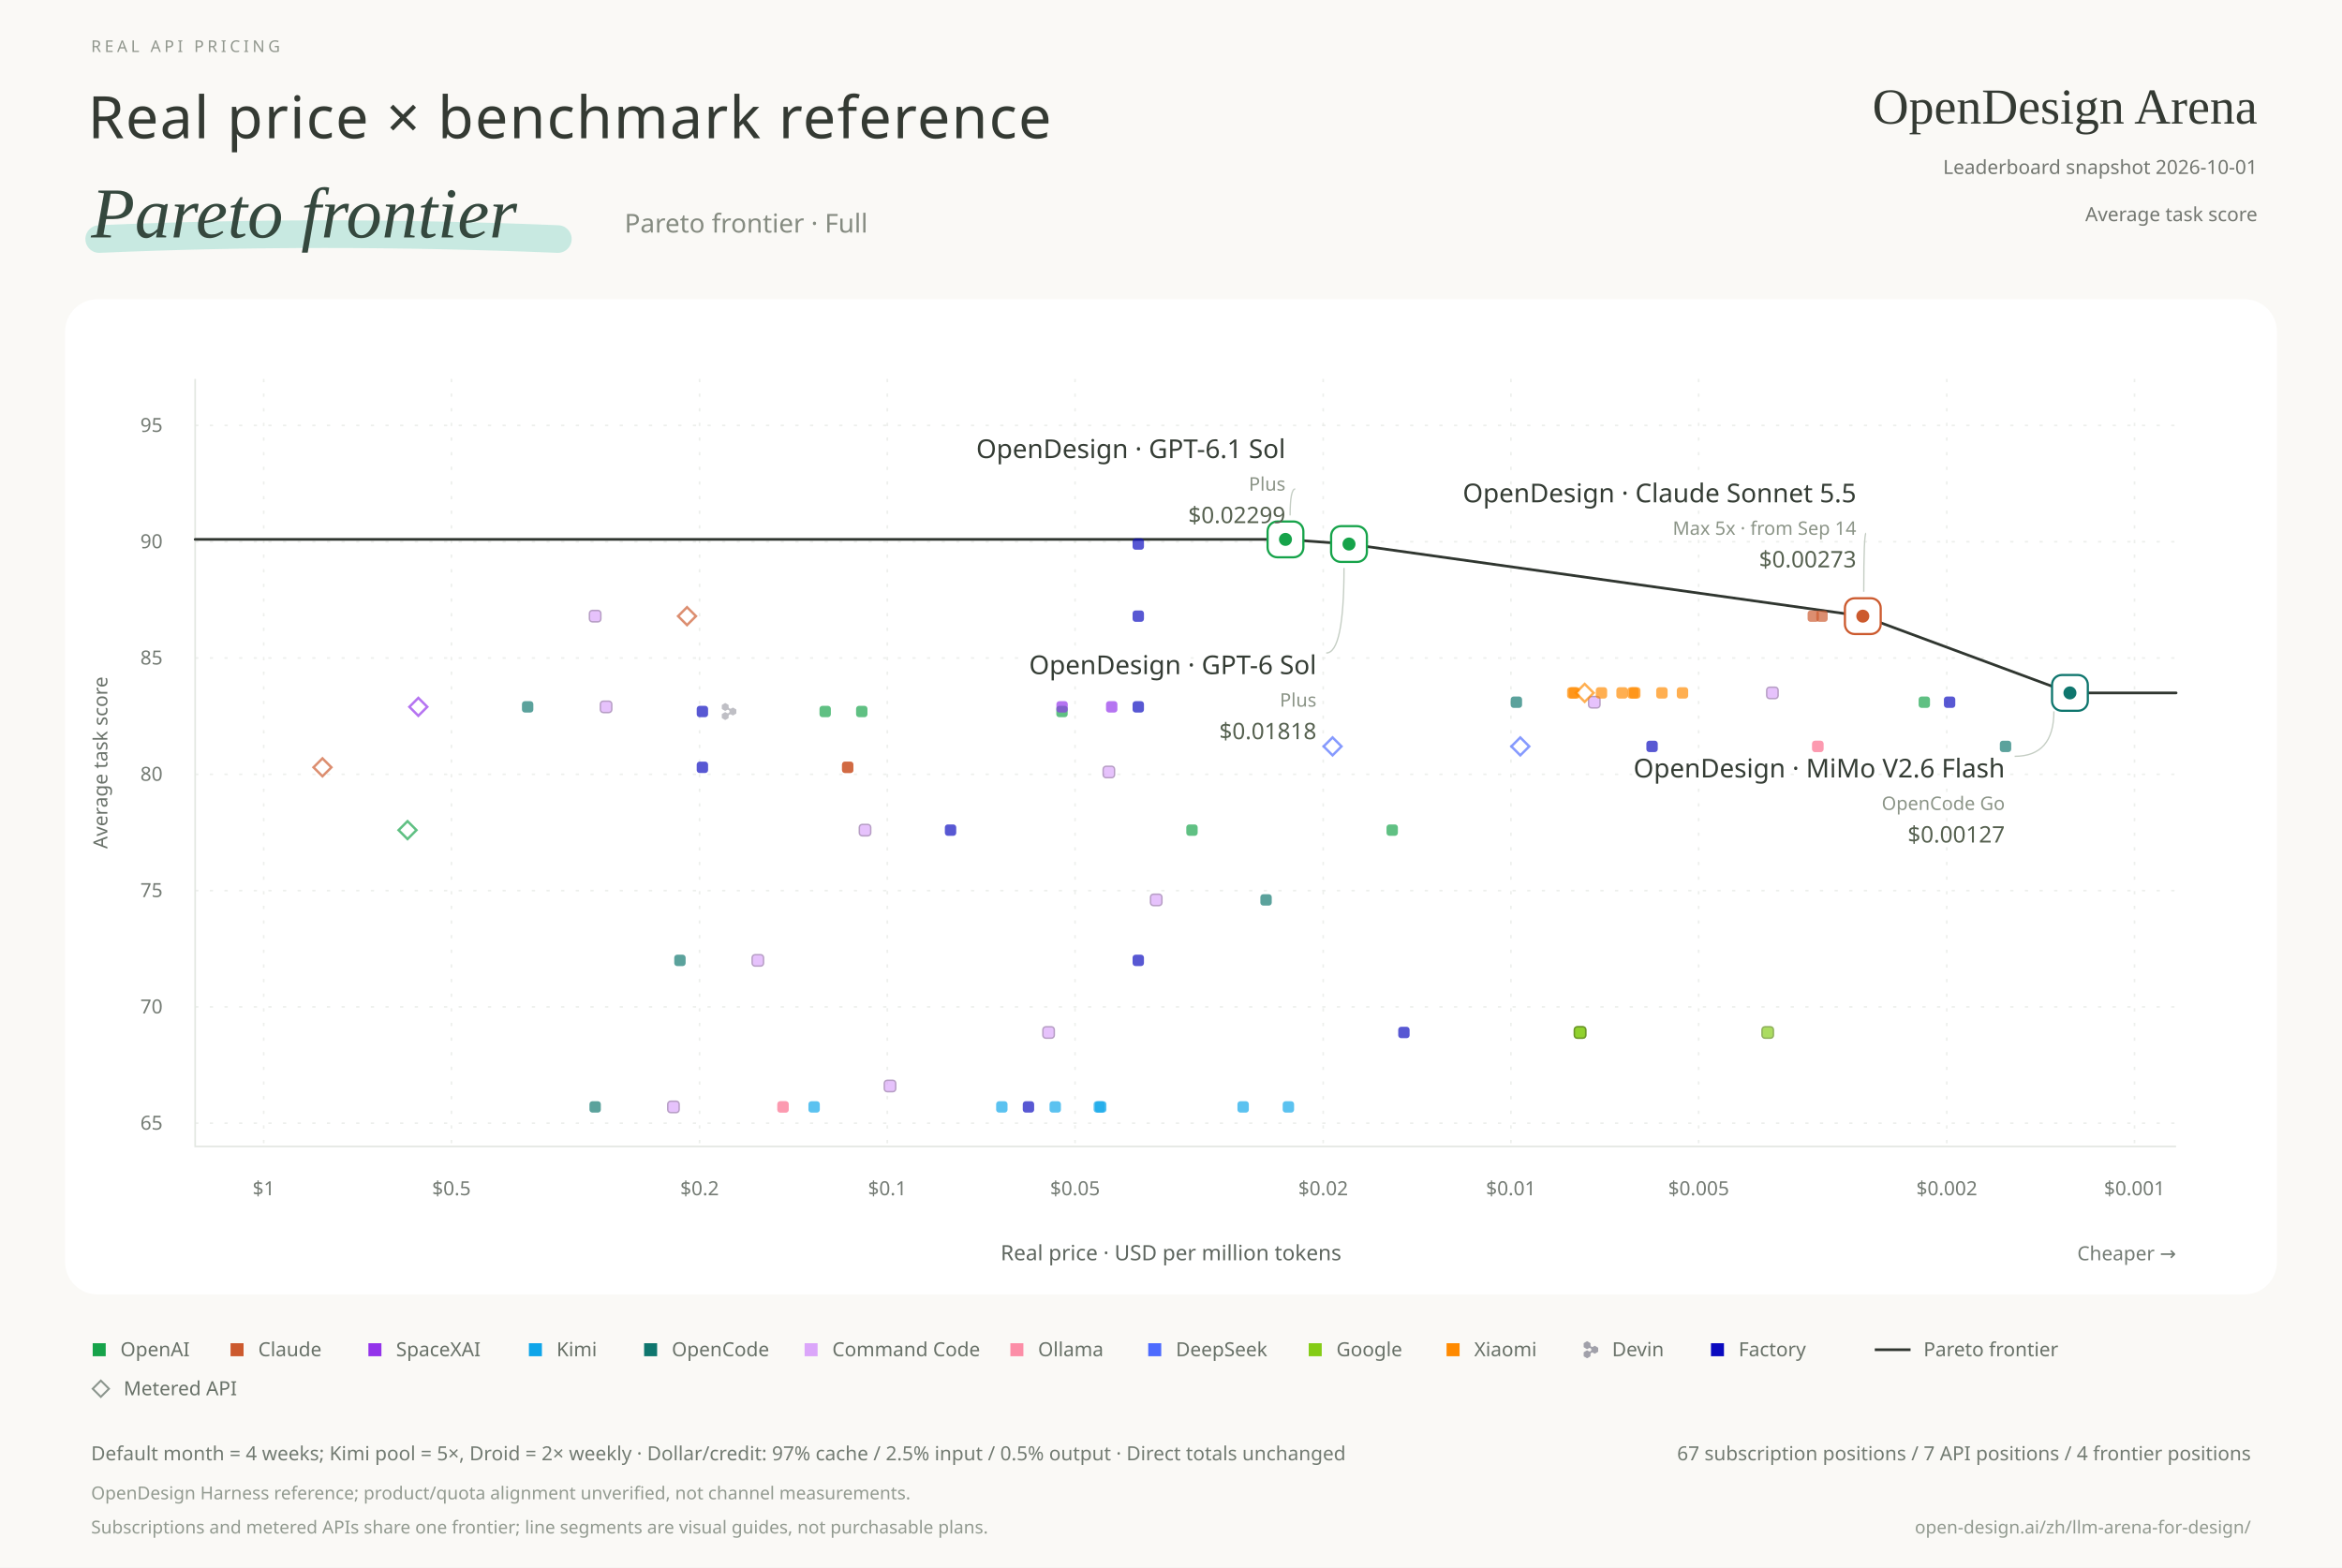
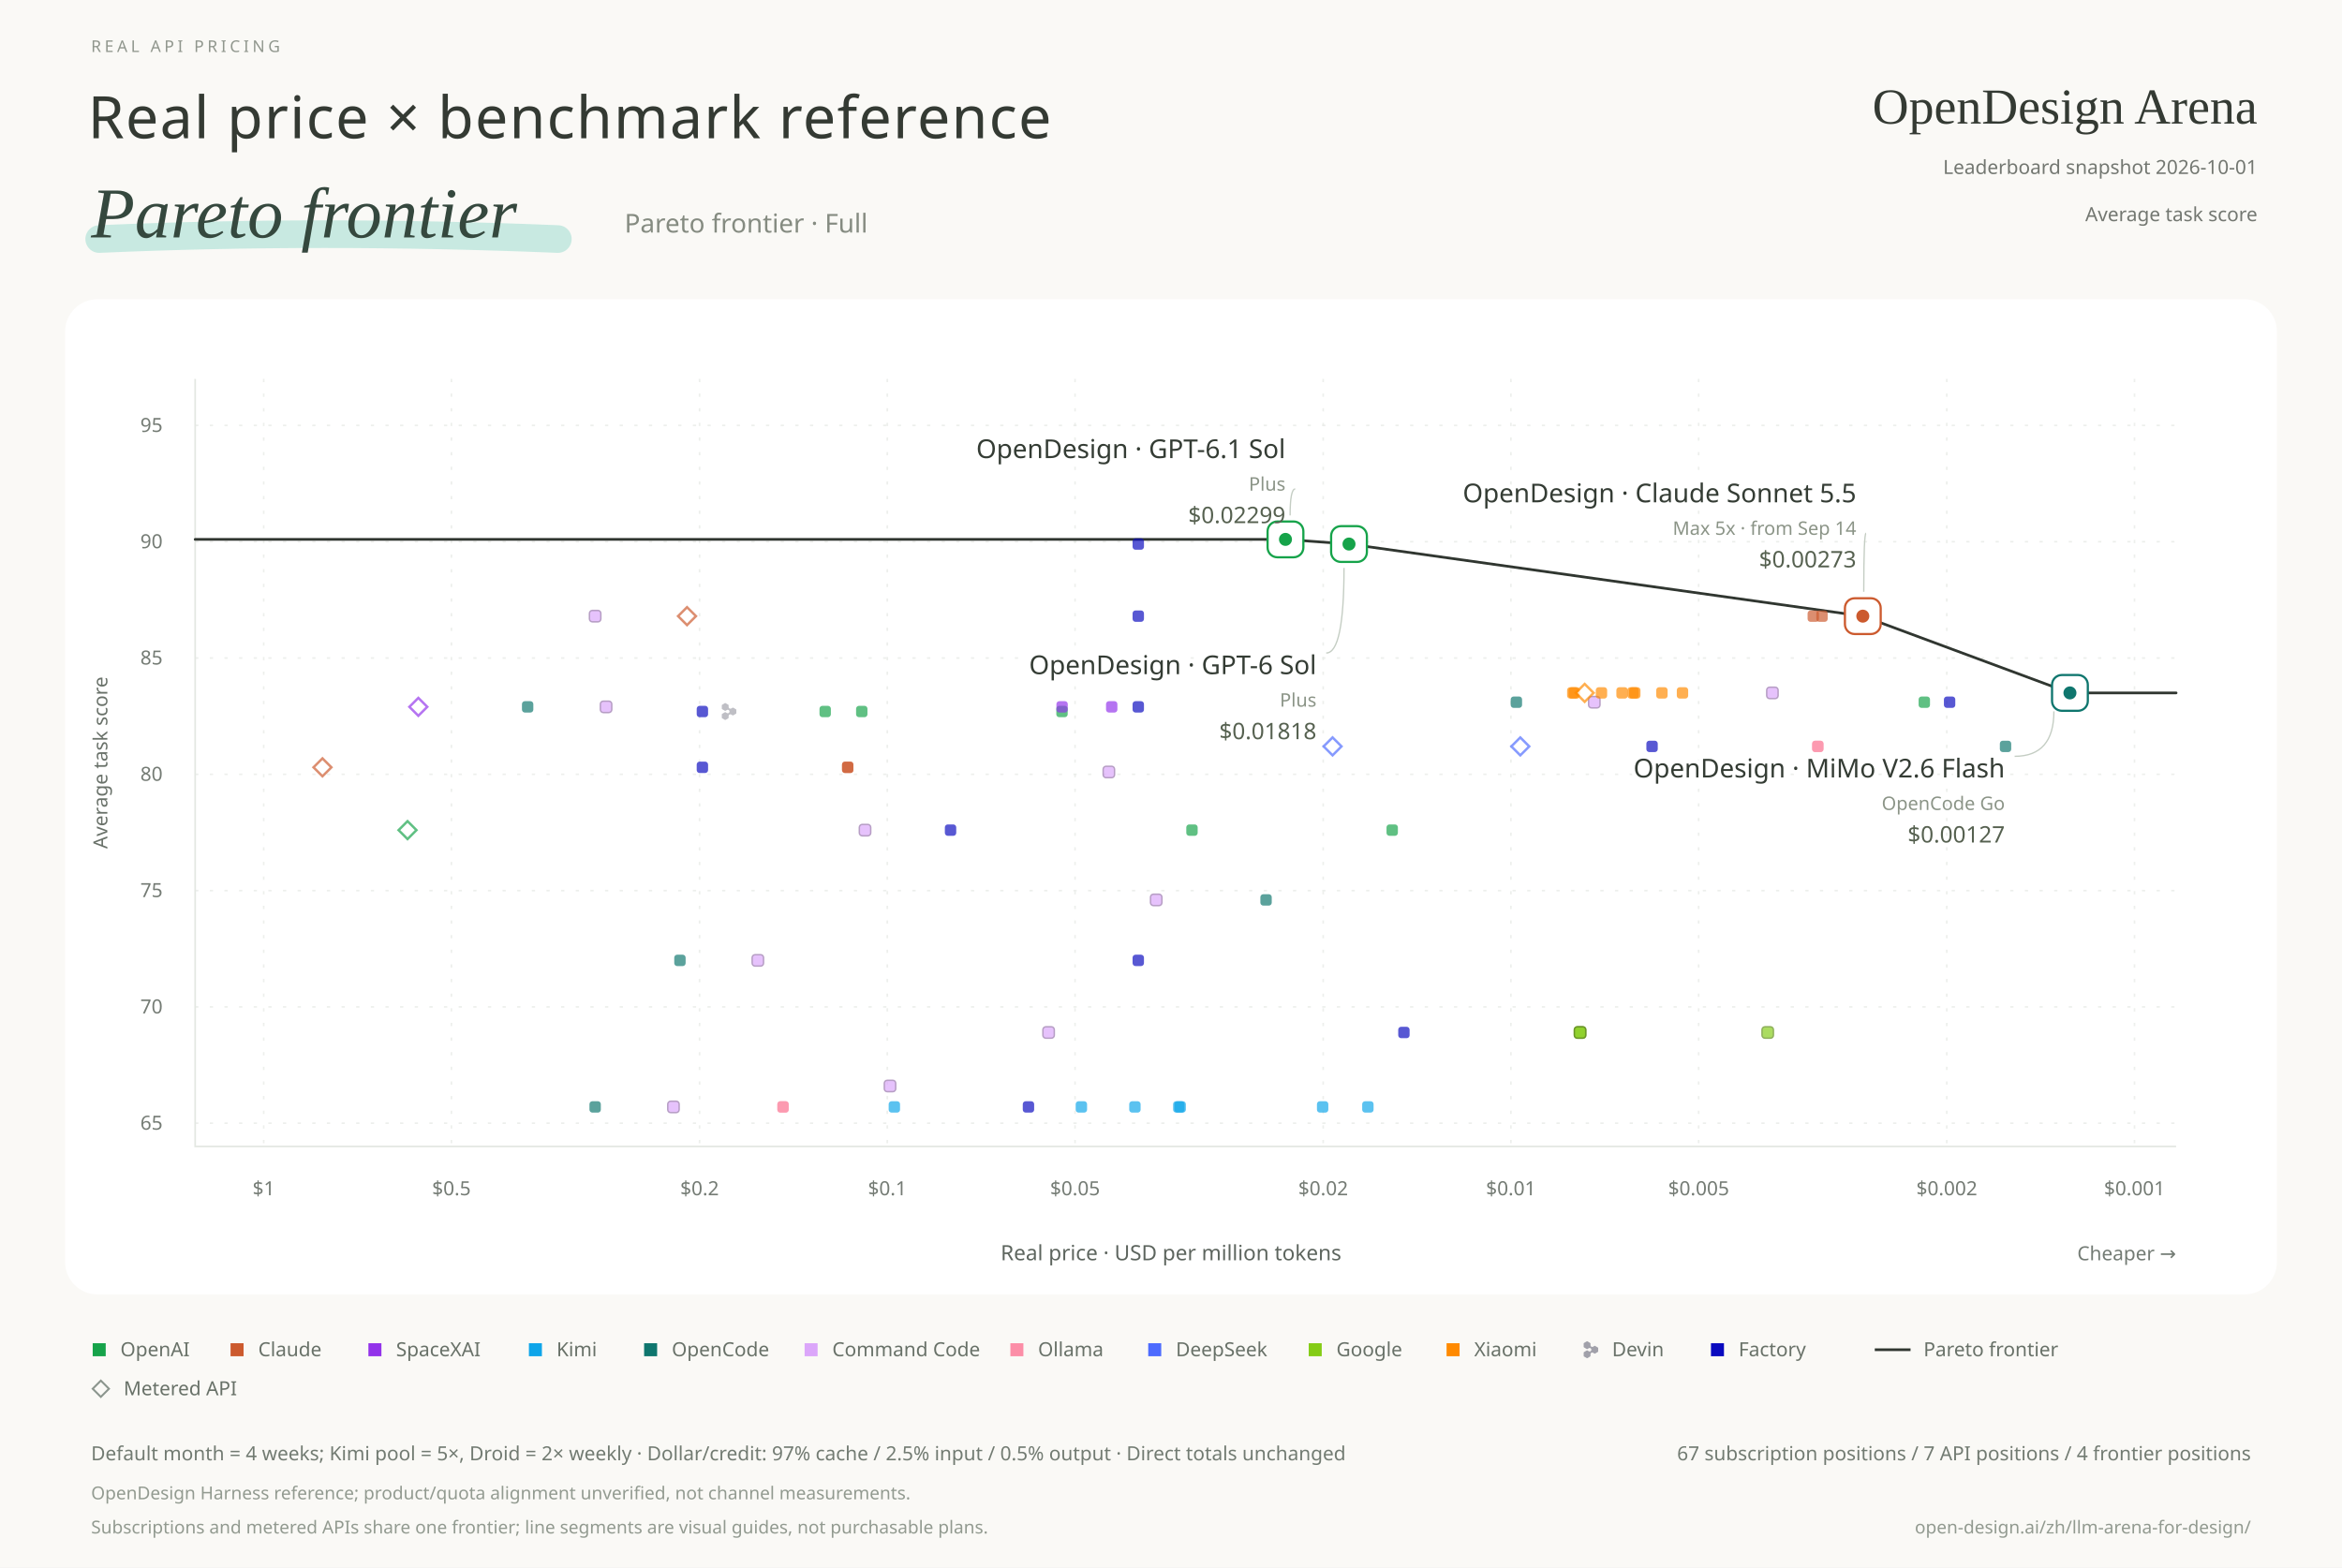
<svg xmlns="http://www.w3.org/2000/svg" width="1440" height="964" viewBox="0 0 1440 964" role="img" aria-labelledby="title desc">
  <style>text{font-family:"Microsoft YaHei","Segoe UI",sans-serif} .serif{font-family:"Times New Roman",serif} .number{font-family:"Segoe UI",sans-serif;font-variant-numeric:tabular-nums} .label-name{paint-order:stroke;stroke:#fff;stroke-width:5px;stroke-linejoin:round} .point:hover{opacity:1}</style>
  <rect width="1440" height="964" fill="#FAF9F6" />
  <text x="56.000" y="32.000" font-size="10" fill="#90968D" text-anchor="start" font-weight="400" letter-spacing="2.1">REAL API PRICING</text>
  <text x="54.000" y="85.000" font-size="36" fill="#343A33" text-anchor="start" font-weight="300" letter-spacing=".8">Real price × benchmark reference</text>
  <path d="M61 147 Q197 141 343 147" stroke="#9FDDD0" stroke-width="17" stroke-linecap="round" opacity=".55" fill="none" />
  <text x="56.000" y="146.000" font-size="44" fill="#35483E" text-anchor="start" font-weight="400" class="serif" font-style="italic">Pareto frontier</text>
  <text x="384.000" y="143.000" font-size="16" fill="#858B81" text-anchor="start" font-weight="300">Pareto frontier · Full</text>
  <text x="1388.000" y="76.000" font-size="31" fill="#343A33" text-anchor="end" font-weight="400" class="serif">OpenDesign Arena</text>
  <text x="1388.000" y="107.000" font-size="12" fill="#737771" text-anchor="end" font-weight="400">Leaderboard snapshot  2026-10-01</text>
  <text x="1388.000" y="136.000" font-size="12" fill="#737771" text-anchor="end" font-weight="400">Average task score</text>
  <rect x="40" y="184" width="1360" height="612" rx="20" fill="#FFFFFF" />
  <path d="M1312.430 233V705" stroke="#E8EBE7" stroke-dasharray="2 7" opacity=".8" />
  <text x="1312.430" y="735.000" font-size="12" fill="#747B74" text-anchor="middle" font-weight="400" class="number">$0.001</text>
  <path d="M1197.006 233V705" stroke="#E8EBE7" stroke-dasharray="2 7" opacity=".8" />
  <text x="1197.006" y="735.000" font-size="12" fill="#747B74" text-anchor="middle" font-weight="400" class="number">$0.002</text>
  <path d="M1044.425 233V705" stroke="#E8EBE7" stroke-dasharray="2 7" opacity=".8" />
  <text x="1044.425" y="735.000" font-size="12" fill="#747B74" text-anchor="middle" font-weight="400" class="number">$0.005</text>
  <path d="M929.001 233V705" stroke="#E8EBE7" stroke-dasharray="2 7" opacity=".8" />
  <text x="929.001" y="735.000" font-size="12" fill="#747B74" text-anchor="middle" font-weight="400" class="number">$0.01</text>
  <path d="M813.578 233V705" stroke="#E8EBE7" stroke-dasharray="2 7" opacity=".8" />
  <text x="813.578" y="735.000" font-size="12" fill="#747B74" text-anchor="middle" font-weight="400" class="number">$0.02</text>
  <path d="M660.997 233V705" stroke="#E8EBE7" stroke-dasharray="2 7" opacity=".8" />
  <text x="660.997" y="735.000" font-size="12" fill="#747B74" text-anchor="middle" font-weight="400" class="number">$0.05</text>
  <path d="M545.573 233V705" stroke="#E8EBE7" stroke-dasharray="2 7" opacity=".8" />
  <text x="545.573" y="735.000" font-size="12" fill="#747B74" text-anchor="middle" font-weight="400" class="number">$0.1</text>
  <path d="M430.150 233V705" stroke="#E8EBE7" stroke-dasharray="2 7" opacity=".8" />
  <text x="430.150" y="735.000" font-size="12" fill="#747B74" text-anchor="middle" font-weight="400" class="number">$0.2</text>
  <path d="M277.568 233V705" stroke="#E8EBE7" stroke-dasharray="2 7" opacity=".8" />
  <text x="277.568" y="735.000" font-size="12" fill="#747B74" text-anchor="middle" font-weight="400" class="number">$0.5</text>
  <path d="M162.145 233V705" stroke="#E8EBE7" stroke-dasharray="2 7" opacity=".8" />
  <text x="162.145" y="735.000" font-size="12" fill="#747B74" text-anchor="middle" font-weight="400" class="number">$1</text>
  <path d="M120 690.697H1338" stroke="#E8EBE7" stroke-dasharray="2 7" opacity=".8" />
  <text x="100.000" y="694.697" font-size="12" fill="#747B74" text-anchor="end" font-weight="400" class="number">65</text>
  <path d="M120 619.182H1338" stroke="#E8EBE7" stroke-dasharray="2 7" opacity=".8" />
  <text x="100.000" y="623.182" font-size="12" fill="#747B74" text-anchor="end" font-weight="400" class="number">70</text>
  <path d="M120 547.667H1338" stroke="#E8EBE7" stroke-dasharray="2 7" opacity=".8" />
  <text x="100.000" y="551.667" font-size="12" fill="#747B74" text-anchor="end" font-weight="400" class="number">75</text>
  <path d="M120 476.152H1338" stroke="#E8EBE7" stroke-dasharray="2 7" opacity=".8" />
  <text x="100.000" y="480.152" font-size="12" fill="#747B74" text-anchor="end" font-weight="400" class="number">80</text>
  <path d="M120 404.636H1338" stroke="#E8EBE7" stroke-dasharray="2 7" opacity=".8" />
  <text x="100.000" y="408.636" font-size="12" fill="#747B74" text-anchor="end" font-weight="400" class="number">85</text>
  <path d="M120 333.121H1338" stroke="#E8EBE7" stroke-dasharray="2 7" opacity=".8" />
  <text x="100.000" y="337.121" font-size="12" fill="#747B74" text-anchor="end" font-weight="400" class="number">90</text>
  <path d="M120 261.606H1338" stroke="#E8EBE7" stroke-dasharray="2 7" opacity=".8" />
  <text x="100.000" y="265.606" font-size="12" fill="#747B74" text-anchor="end" font-weight="400" class="number">95</text>
  <path d="M120 233V705H1338" fill="none" stroke="#E3E7E2" />
  <text x="66.000" y="469.000" font-size="12" fill="#697169" text-anchor="middle" font-weight="400" transform="rotate(-90 66 469.0)">Average task score</text>
  <text x="720.000" y="775.000" font-size="13" fill="#5D655E" text-anchor="middle" font-weight="400">Real price · USD per million tokens</text>
  <text x="1338.000" y="775.000" font-size="12" fill="#737B74" text-anchor="end" font-weight="400">Cheaper →</text>
  <path id="frontier" d="M120.000,331.691 L790.388,331.691 L829.449,334.552 L1145.365,378.891 L1272.717,426.091 L1338.000,426.091" fill="none" stroke="#303630" stroke-width="1.65" stroke-linecap="round" stroke-linejoin="round" />
  <g class="point" data-billing="subscription" data-frontier="false" data-price="0.032467532" data-score="77.6" data-x="732.897" data-y="510.479" transform="translate(732.897 510.479)">
    <rect x="-3.5" y="-3.5" width="7" height="7" rx="1.8" fill="#16A34A" opacity=".68" />
  </g>
  <g class="point" data-billing="subscription" data-frontier="false" data-price="0.015501473" data-score="77.6" data-x="856.007" data-y="510.479" transform="translate(856.007 510.479)">
    <rect x="-3.5" y="-3.5" width="7" height="7" rx="1.8" fill="#16A34A" opacity=".68" />
  </g>
  <g class="point" data-billing="subscription" data-frontier="false" data-price="0.12578616" data-score="82.7" data-x="507.371" data-y="437.533" transform="translate(507.371 437.533)">
    <rect x="-3.5" y="-3.5" width="7" height="7" rx="1.8" fill="#16A34A" opacity=".68" />
  </g>
  <g class="point" data-billing="subscription" data-frontier="true" data-price="0.018181818" data-score="89.9" data-x="829.449" data-y="334.552" transform="translate(829.449 334.552)">
    <rect x="-11" y="-11" width="22" height="22" rx="6" fill="#FFF" stroke="#16A34A" stroke-width="1.35" />
    <circle r="4" fill="#16A34A" />
  </g>
  <g class="point" data-billing="subscription" data-frontier="false" data-price="0.0021732044" data-score="83.1" data-x="1183.176" data-y="431.812" transform="translate(1183.176 431.812)">
    <rect x="-3.5" y="-3.5" width="7" height="7" rx="1.8" fill="#16A34A" opacity=".68" />
  </g>
  <g class="point" data-billing="subscription" data-frontier="true" data-price="0.022988506" data-score="90.1" data-x="790.388" data-y="331.691" transform="translate(790.388 331.691)">
    <rect x="-11" y="-11" width="22" height="22" rx="6" fill="#FFF" stroke="#16A34A" stroke-width="1.35" />
    <circle r="4" fill="#16A34A" />
  </g>
  <g class="point" data-billing="subscription" data-frontier="false" data-price="0.052465897" data-score="82.7" data-x="652.980" data-y="437.533" transform="translate(652.980 437.533)">
    <rect x="-3.5" y="-3.5" width="7" height="7" rx="1.8" fill="#16A34A" opacity=".68" />
  </g>
  <g class="point" data-billing="subscription" data-frontier="false" data-price="0.1793722" data-score="82.7" data-x="448.276" data-y="437.533" transform="translate(448.276 437.533)">
    <path transform="translate(-4.46 -5.23) scale(0.091)" d="M0 38.652V14.835C7.06768e-06 13.788 0.546 12.821 1.431 12.298L21.581 0.393C22.467 -0.131 23.558 -0.131 24.444 0.393L44.594 12.298C45.48 12.821 46.025 13.788 46.025 14.835V26.998C46.114 31.04 48.201 34.938 51.872 37.108C55.544 39.277 59.886 39.178 63.351 37.235L73.644 31.153C74.53 30.63 75.621 30.63 76.507 31.153L96.657 43.058C97.543 43.582 98.088 44.549 98.088 45.596V69.406C98.088 70.453 97.543 71.42 96.657 71.943L76.507 83.849C75.621 84.372 74.53 84.372 73.644 83.849L63.434 77.816C59.956 75.828 55.574 75.71 51.873 77.896C48.202 80.065 46.115 83.963 46.026 88.005V100.165C46.026 101.212 45.48 102.179 44.595 102.702L24.445 114.607C23.559 115.131 22.468 115.131 21.582 114.607L1.432 102.702C0.547 102.179 0.001 101.212 0.001 100.165V76.355C0.001 75.308 0.547 74.341 1.432 73.817L21.582 61.912C22.468 61.389 23.559 61.389 24.445 61.912L34.762 68.008C38.222 69.937 42.553 70.031 46.215 67.867C49.916 65.68 52.006 61.737 52.063 57.66C51.975 53.619 49.887 49.303 46.216 47.133C42.545 44.964 38.202 45.063 34.737 47.006L24.397 53.15C23.507 53.679 22.409 53.678 21.52 53.149L1.423 41.184C0.542 40.66 -7.06754e-06 39.695 0 38.652Z" fill="#A1A1AA" opacity="0.68" />
  </g>
  <g class="point" data-billing="subscription" data-frontier="false" data-price="0.0077450601" data-score="68.9" data-x="971.552" data-y="634.915" transform="translate(971.552 634.915)">
    <rect x="-3.5" y="-3.5" width="7" height="7" rx="1.8" fill="#84CC16" opacity=".68" stroke="#5A8B0F" stroke-width=".9" />
  </g>
  <g class="point" data-billing="subscription" data-frontier="false" data-price="0.0077481596" data-score="68.9" data-x="971.486" data-y="634.915" transform="translate(971.486 634.915)">
    <rect x="-3.5" y="-3.5" width="7" height="7" rx="1.8" fill="#84CC16" opacity=".68" stroke="#5A8B0F" stroke-width=".9" />
  </g>
  <g class="point" data-billing="subscription" data-frontier="false" data-price="0.0038742735" data-score="68.9" data-x="1086.901" data-y="634.915" transform="translate(1086.901 634.915)">
    <rect x="-3.5" y="-3.5" width="7" height="7" rx="1.8" fill="#84CC16" opacity=".68" stroke="#5A8B0F" stroke-width=".9" />
  </g>
  <g class="point" data-billing="subscription" data-frontier="false" data-price="0.11574074" data-score="80.3" data-x="521.231" data-y="471.861" transform="translate(521.231 471.861)">
    <rect x="-3.5" y="-3.5" width="7" height="7" rx="1.8" fill="#CC5A2E" opacity=".68" />
  </g>
  <g class="point" data-billing="subscription" data-frontier="false" data-price="0.052447552" data-score="82.9" data-x="653.038" data-y="434.673" transform="translate(653.038 434.673)">
    <rect x="-3.5" y="-3.5" width="7" height="7" rx="1.8" fill="#9333EA" opacity=".68" />
  </g>
  <g class="point" data-billing="subscription" data-frontier="false" data-price="0.043668122" data-score="82.9" data-x="683.544" data-y="434.673" transform="translate(683.544 434.673)">
    <rect x="-3.5" y="-3.5" width="7" height="7" rx="1.8" fill="#9333EA" opacity=".68" />
  </g>
-   <g class="point" data-billing="subscription" data-frontier="false" data-price="0.026878015" data-score="65.7" data-x="764.358" data-y="680.685" transform="translate(764.358 680.685)">
-     <rect x="-3.5" y="-3.5" width="7" height="7" rx="1.8" fill="#0EA5E9" opacity=".68" />
-   </g>
-   <g class="point" data-billing="subscription" data-frontier="false" data-price="0.065517241" data-score="65.7" data-x="615.988" data-y="680.685" transform="translate(615.988 680.685)">
-     <rect x="-3.5" y="-3.5" width="7" height="7" rx="1.8" fill="#0EA5E9" opacity=".68" />
-   </g>
-   <g class="point" data-billing="subscription" data-frontier="false" data-price="0.022742936" data-score="65.7" data-x="792.176" data-y="680.685" transform="translate(792.176 680.685)">
-     <rect x="-3.5" y="-3.5" width="7" height="7" rx="1.8" fill="#0EA5E9" opacity=".68" />
-   </g>
-   <g class="point" data-billing="subscription" data-frontier="false" data-price="0.13103448" data-score="65.7" data-x="500.564" data-y="680.685" transform="translate(500.564 680.685)">
-     <rect x="-3.5" y="-3.5" width="7" height="7" rx="1.8" fill="#0EA5E9" opacity=".68" />
-   </g>
-   <g class="point" data-billing="subscription" data-frontier="false" data-price="0.053793103" data-score="65.7" data-x="648.820" data-y="680.685" transform="translate(648.820 680.685)">
-     <rect x="-3.5" y="-3.5" width="7" height="7" rx="1.8" fill="#0EA5E9" opacity=".68" />
-   </g>
-   <g class="point" data-billing="subscription" data-frontier="false" data-price="0.045475425" data-score="65.7" data-x="676.791" data-y="680.685" transform="translate(676.791 680.685)">
-     <rect x="-3.5" y="-3.5" width="7" height="7" rx="1.8" fill="#0EA5E9" opacity=".68" />
-   </g>
-   <g class="point" data-billing="subscription" data-frontier="false" data-price="0.045715598" data-score="65.7" data-x="675.914" data-y="680.685" transform="translate(675.914 680.685)">
+   <g class="point" data-billing="subscription" data-frontier="false" data-price="0.02004111" data-score="65.7" data-x="813.236" data-y="680.685" transform="translate(813.236 680.685)">
+     <rect x="-3.5" y="-3.5" width="7" height="7" rx="1.8" fill="#0EA5E9" opacity=".68" />
+   </g>
+   <g class="point" data-billing="subscription" data-frontier="false" data-price="0.048843188" data-score="65.7" data-x="664.894" data-y="680.685" transform="translate(664.894 680.685)">
+     <rect x="-3.5" y="-3.5" width="7" height="7" rx="1.8" fill="#0EA5E9" opacity=".68" />
+   </g>
+   <g class="point" data-billing="subscription" data-frontier="false" data-price="0.016957862" data-score="65.7" data-x="841.054" data-y="680.685" transform="translate(841.054 680.685)">
+     <rect x="-3.5" y="-3.5" width="7" height="7" rx="1.8" fill="#0EA5E9" opacity=".68" />
+   </g>
+   <g class="point" data-billing="subscription" data-frontier="false" data-price="0.097435897" data-score="65.7" data-x="549.899" data-y="680.685" transform="translate(549.899 680.685)">
+     <rect x="-3.5" y="-3.5" width="7" height="7" rx="1.8" fill="#0EA5E9" opacity=".68" />
+   </g>
+   <g class="point" data-billing="subscription" data-frontier="false" data-price="0.04008222" data-score="65.7" data-x="697.813" data-y="680.685" transform="translate(697.813 680.685)">
+     <rect x="-3.5" y="-3.5" width="7" height="7" rx="1.8" fill="#0EA5E9" opacity=".68" />
+   </g>
+   <g class="point" data-billing="subscription" data-frontier="false" data-price="0.033915725" data-score="65.7" data-x="725.631" data-y="680.685" transform="translate(725.631 680.685)">
+     <rect x="-3.5" y="-3.5" width="7" height="7" rx="1.8" fill="#0EA5E9" opacity=".68" />
+   </g>
+   <g class="point" data-billing="subscription" data-frontier="false" data-price="0.034087016" data-score="65.7" data-x="724.792" data-y="680.685" transform="translate(724.792 680.685)">
    <rect x="-3.5" y="-3.5" width="7" height="7" rx="1.8" fill="#0EA5E9" opacity=".68" />
  </g>
  <g class="point" data-billing="subscription" data-frontier="false" data-price="0.37735849" data-score="82.9" data-x="324.429" data-y="434.673" transform="translate(324.429 434.673)">
    <rect x="-3.5" y="-3.5" width="7" height="7" rx="1.8" fill="#0F766E" opacity=".68" />
  </g>
  <g class="point" data-billing="subscription" data-frontier="false" data-price="0.0098000784" data-score="83.1" data-x="932.364" data-y="431.812" transform="translate(932.364 431.812)">
    <rect x="-3.5" y="-3.5" width="7" height="7" rx="1.8" fill="#0F766E" opacity=".68" />
  </g>
  <g class="point" data-billing="subscription" data-frontier="false" data-price="0.29411765" data-score="65.7" data-x="365.929" data-y="680.685" transform="translate(365.929 680.685)">
    <rect x="-3.5" y="-3.5" width="7" height="7" rx="1.8" fill="#0F766E" opacity=".68" />
  </g>
  <g class="point" data-billing="subscription" data-frontier="true" data-price="0.0012693255" data-score="83.5" data-x="1272.717" data-y="426.091" transform="translate(1272.717 426.091)">
    <rect x="-11" y="-11" width="22" height="22" rx="6" fill="#FFF" stroke="#0F766E" stroke-width="1.35" />
    <circle r="4" fill="#0F766E" />
  </g>
  <g class="point" data-billing="subscription" data-frontier="false" data-price="0.21505376" data-score="72" data-x="418.065" data-y="590.576" transform="translate(418.065 590.576)">
    <rect x="-3.5" y="-3.5" width="7" height="7" rx="1.8" fill="#0F766E" opacity=".68" />
  </g>
  <g class="point" data-billing="subscription" data-frontier="false" data-price="0.0016099948" data-score="81.2" data-x="1233.127" data-y="458.988" transform="translate(1233.127 458.988)">
    <rect x="-3.5" y="-3.5" width="7" height="7" rx="1.8" fill="#0F766E" opacity=".68" />
  </g>
  <g class="point" data-billing="subscription" data-frontier="false" data-price="0.024697456" data-score="74.6" data-x="778.447" data-y="553.388" transform="translate(778.447 553.388)">
    <rect x="-3.5" y="-3.5" width="7" height="7" rx="1.8" fill="#0F766E" opacity=".68" />
  </g>
  <g class="point" data-billing="subscription" data-frontier="false" data-price="0.10857763" data-score="77.6" data-x="531.869" data-y="510.479" transform="translate(531.869 510.479)">
    <rect x="-3.5" y="-3.5" width="7" height="7" rx="1.8" fill="#DBA6FA" opacity=".68" stroke="#9571AA" stroke-width=".9" />
  </g>
  <g class="point" data-billing="subscription" data-frontier="false" data-price="0.055126792" data-score="68.9" data-x="644.742" data-y="634.915" transform="translate(644.742 634.915)">
    <rect x="-3.5" y="-3.5" width="7" height="7" rx="1.8" fill="#DBA6FA" opacity=".68" stroke="#9571AA" stroke-width=".9" />
  </g>
  <g class="point" data-billing="subscription" data-frontier="false" data-price="0.16129032" data-score="72" data-x="465.970" data-y="590.576" transform="translate(465.970 590.576)">
    <rect x="-3.5" y="-3.5" width="7" height="7" rx="1.8" fill="#DBA6FA" opacity=".68" stroke="#9571AA" stroke-width=".9" />
  </g>
  <g class="point" data-billing="subscription" data-frontier="false" data-price="0.28248588" data-score="82.9" data-x="372.648" data-y="434.673" transform="translate(372.648 434.673)">
    <rect x="-3.5" y="-3.5" width="7" height="7" rx="1.8" fill="#DBA6FA" opacity=".68" stroke="#9571AA" stroke-width=".9" />
  </g>
  <g class="point" data-billing="subscription" data-frontier="false" data-price="0.0073502389" data-score="83.1" data-x="980.265" data-y="431.812" transform="translate(980.265 431.812)">
    <rect x="-3.5" y="-3.5" width="7" height="7" rx="1.8" fill="#DBA6FA" opacity=".68" stroke="#9571AA" stroke-width=".9" />
  </g>
  <g class="point" data-billing="subscription" data-frontier="false" data-price="0.03705076" data-score="74.6" data-x="710.908" data-y="553.388" transform="translate(710.908 553.388)">
    <rect x="-3.5" y="-3.5" width="7" height="7" rx="1.8" fill="#DBA6FA" opacity=".68" stroke="#9571AA" stroke-width=".9" />
  </g>
  <g class="point" data-billing="subscription" data-frontier="false" data-price="0.044130627" data-score="80.1" data-x="681.790" data-y="474.721" transform="translate(681.790 474.721)">
    <rect x="-3.5" y="-3.5" width="7" height="7" rx="1.8" fill="#DBA6FA" opacity=".68" stroke="#9571AA" stroke-width=".9" />
  </g>
  <g class="point" data-billing="subscription" data-frontier="false" data-price="0.099009901" data-score="66.6" data-x="547.230" data-y="667.812" transform="translate(547.230 667.812)">
    <rect x="-3.5" y="-3.5" width="7" height="7" rx="1.8" fill="#DBA6FA" opacity=".68" stroke="#9571AA" stroke-width=".9" />
  </g>
  <g class="point" data-billing="subscription" data-frontier="false" data-price="0.22026432" data-score="65.7" data-x="414.079" data-y="680.685" transform="translate(414.079 680.685)">
    <rect x="-3.5" y="-3.5" width="7" height="7" rx="1.8" fill="#DBA6FA" opacity=".68" stroke="#9571AA" stroke-width=".9" />
  </g>
  <g class="point" data-billing="subscription" data-frontier="false" data-price="0.0038079281" data-score="83.5" data-x="1089.777" data-y="426.091" transform="translate(1089.777 426.091)">
    <rect x="-3.5" y="-3.5" width="7" height="7" rx="1.8" fill="#DBA6FA" opacity=".68" stroke="#9571AA" stroke-width=".9" />
  </g>
  <g class="point" data-billing="subscription" data-frontier="false" data-price="0.29411765" data-score="86.8" data-x="365.929" data-y="378.891" transform="translate(365.929 378.891)">
    <rect x="-3.5" y="-3.5" width="7" height="7" rx="1.8" fill="#DBA6FA" opacity=".68" stroke="#9571AA" stroke-width=".9" />
  </g>
  <g class="point" data-billing="subscription" data-frontier="false" data-price="0.0032199897" data-score="81.2" data-x="1117.704" data-y="458.988" transform="translate(1117.704 458.988)">
    <rect x="-3.5" y="-3.5" width="7" height="7" rx="1.8" fill="#FC8EA7" opacity=".68" />
  </g>
  <g class="point" data-billing="subscription" data-frontier="false" data-price="0.14695077" data-score="65.7" data-x="481.475" data-y="680.685" transform="translate(481.475 680.685)">
    <rect x="-3.5" y="-3.5" width="7" height="7" rx="1.8" fill="#FC8EA7" opacity=".68" />
  </g>
  <g class="point" data-billing="subscription" data-frontier="false" data-price="0.0032200001" data-score="81.2" data-x="1117.703" data-y="458.988" transform="translate(1117.703 458.988)">
    <rect x="-3.5" y="-3.5" width="7" height="7" rx="1.8" fill="#FC8EA7" opacity=".68" />
  </g>
  <g class="point" data-billing="subscription" data-frontier="false" data-price="0.14699397" data-score="65.7" data-x="481.426" data-y="680.685" transform="translate(481.426 680.685)">
    <rect x="-3.5" y="-3.5" width="7" height="7" rx="1.8" fill="#FC8EA7" opacity=".68" />
  </g>
  <g class="point" data-billing="subscription" data-frontier="false" data-price="0.0079575597" data-score="83.5" data-x="967.045" data-y="426.091" transform="translate(967.045 426.091)">
    <rect x="-3.5" y="-3.5" width="7" height="7" rx="1.8" fill="#FF8A00" opacity=".68" />
  </g>
  <g class="point" data-billing="subscription" data-frontier="false" data-price="0.0063694268" data-score="83.5" data-x="1004.115" data-y="426.091" transform="translate(1004.115 426.091)">
    <rect x="-3.5" y="-3.5" width="7" height="7" rx="1.8" fill="#FF8A00" opacity=".68" />
  </g>
  <g class="point" data-billing="subscription" data-frontier="false" data-price="0.0079129575" data-score="83.5" data-x="967.981" data-y="426.091" transform="translate(967.981 426.091)">
    <rect x="-3.5" y="-3.5" width="7" height="7" rx="1.8" fill="#FF8A00" opacity=".68" />
  </g>
  <g class="point" data-billing="subscription" data-frontier="false" data-price="0.0063291139" data-score="83.5" data-x="1005.172" data-y="426.091" transform="translate(1005.172 426.091)">
    <rect x="-3.5" y="-3.5" width="7" height="7" rx="1.8" fill="#FF8A00" opacity=".68" />
  </g>
  <g class="point" data-billing="subscription" data-frontier="false" data-price="0.0071581961" data-score="83.5" data-x="984.674" data-y="426.091" transform="translate(984.674 426.091)">
    <rect x="-3.5" y="-3.5" width="7" height="7" rx="1.8" fill="#FF8A00" opacity=".68" />
  </g>
  <g class="point" data-billing="subscription" data-frontier="false" data-price="0.005726065" data-score="83.5" data-x="1021.846" data-y="426.091" transform="translate(1021.846 426.091)">
    <rect x="-3.5" y="-3.5" width="7" height="7" rx="1.8" fill="#FF8A00" opacity=".68" />
  </g>
  <g class="point" data-billing="subscription" data-frontier="false" data-price="0.0066339392" data-score="83.5" data-x="997.339" data-y="426.091" transform="translate(997.339 426.091)">
    <rect x="-3.5" y="-3.5" width="7" height="7" rx="1.8" fill="#FF8A00" opacity=".68" />
  </g>
  <g class="point" data-billing="subscription" data-frontier="false" data-price="0.0053072922" data-score="83.5" data-x="1034.493" data-y="426.091" transform="translate(1034.493 426.091)">
    <rect x="-3.5" y="-3.5" width="7" height="7" rx="1.8" fill="#FF8A00" opacity=".68" />
  </g>
  <g class="point" data-billing="subscription" data-frontier="false" data-price="0.11575414" data-score="80.3" data-x="521.211" data-y="471.861" transform="translate(521.211 471.861)">
    <rect x="-3.5" y="-3.5" width="7" height="7" rx="1.8" fill="#CC5A2E" opacity=".68" />
  </g>
  <g class="point" data-billing="subscription" data-frontier="false" data-price="0.0032743942" data-score="86.8" data-x="1114.914" data-y="378.891" transform="translate(1114.914 378.891)">
    <rect x="-3.5" y="-3.5" width="7" height="7" rx="1.8" fill="#CC5A2E" opacity=".68" />
  </g>
  <g class="point" data-billing="subscription" data-frontier="false" data-price="0.0031707781" data-score="86.8" data-x="1120.269" data-y="378.891" transform="translate(1120.269 378.891)">
    <rect x="-3.5" y="-3.5" width="7" height="7" rx="1.8" fill="#CC5A2E" opacity=".68" />
  </g>
  <g class="point" data-billing="subscription" data-frontier="true" data-price="0.0027271736" data-score="86.8" data-x="1145.365" data-y="378.891" transform="translate(1145.365 378.891)">
    <rect x="-11" y="-11" width="22" height="22" rx="6" fill="#FFF" stroke="#CC5A2E" stroke-width="1.35" />
    <circle r="4" fill="#CC5A2E" />
  </g>
  <g class="point" data-billing="subscription" data-frontier="false" data-price="0.10989011" data-score="82.7" data-x="529.868" data-y="437.533" transform="translate(529.868 437.533)">
    <rect x="-3.5" y="-3.5" width="7" height="7" rx="1.8" fill="#16A34A" opacity=".68" />
  </g>
  <g class="point" data-billing="subscription" data-frontier="false" data-price="0.19794141" data-score="80.3" data-x="431.873" data-y="471.861" transform="translate(431.873 471.861)">
    <rect x="-3.5" y="-3.5" width="7" height="7" rx="1.8" fill="#0A0ABF" opacity=".68" />
  </g>
  <g class="point" data-billing="subscription" data-frontier="false" data-price="0.039588282" data-score="86.8" data-x="699.877" data-y="378.891" transform="translate(699.877 378.891)">
    <rect x="-3.5" y="-3.5" width="7" height="7" rx="1.8" fill="#0A0ABF" opacity=".68" />
  </g>
  <g class="point" data-billing="subscription" data-frontier="false" data-price="0.19794141" data-score="82.7" data-x="431.873" data-y="437.533" transform="translate(431.873 437.533)">
    <rect x="-3.5" y="-3.5" width="7" height="7" rx="1.8" fill="#0A0ABF" opacity=".68" />
  </g>
  <g class="point" data-billing="subscription" data-frontier="false" data-price="0.039588282" data-score="89.9" data-x="699.877" data-y="334.552" transform="translate(699.877 334.552)">
    <rect x="-3.5" y="-3.5" width="7" height="7" rx="1.8" fill="#0A0ABF" opacity=".68" />
  </g>
  <g class="point" data-billing="subscription" data-frontier="false" data-price="0.0019794141" data-score="83.1" data-x="1198.729" data-y="431.812" transform="translate(1198.729 431.812)">
    <rect x="-3.5" y="-3.5" width="7" height="7" rx="1.8" fill="#0A0ABF" opacity=".68" />
  </g>
  <g class="point" data-billing="subscription" data-frontier="false" data-price="0.079176564" data-score="77.6" data-x="584.454" data-y="510.479" transform="translate(584.454 510.479)">
    <rect x="-3.5" y="-3.5" width="7" height="7" rx="1.8" fill="#0A0ABF" opacity=".68" />
  </g>
  <g class="point" data-billing="subscription" data-frontier="false" data-price="0.014845606" data-score="68.9" data-x="863.206" data-y="634.915" transform="translate(863.206 634.915)">
    <rect x="-3.5" y="-3.5" width="7" height="7" rx="1.8" fill="#0A0ABF" opacity=".68" />
  </g>
  <g class="point" data-billing="subscription" data-frontier="false" data-price="0.039588282" data-score="82.9" data-x="699.877" data-y="434.673" transform="translate(699.877 434.673)">
    <rect x="-3.5" y="-3.5" width="7" height="7" rx="1.8" fill="#0A0ABF" opacity=".68" />
  </g>
  <g class="point" data-billing="subscription" data-frontier="false" data-price="0.059382423" data-score="65.7" data-x="632.359" data-y="680.685" transform="translate(632.359 680.685)">
    <rect x="-3.5" y="-3.5" width="7" height="7" rx="1.8" fill="#0A0ABF" opacity=".68" />
  </g>
  <g class="point" data-billing="subscription" data-frontier="false" data-price="0.039588282" data-score="72" data-x="699.877" data-y="590.576" transform="translate(699.877 590.576)">
    <rect x="-3.5" y="-3.5" width="7" height="7" rx="1.8" fill="#0A0ABF" opacity=".68" />
  </g>
  <g class="point" data-billing="subscription" data-frontier="false" data-price="0.0059382423" data-score="81.2" data-x="1015.787" data-y="458.988" transform="translate(1015.787 458.988)">
    <rect x="-3.5" y="-3.5" width="7" height="7" rx="1.8" fill="#0A0ABF" opacity=".68" />
  </g>
  <g class="point" data-billing="metered" data-frontier="false" data-price="0.00966" data-score="81.2" data-x="934.762" data-y="458.988" transform="translate(934.762 458.988)">
    <path d="M0 -5.5L5.5 0 0 5.5 -5.5 0Z" fill="white" stroke="#4D6BFE" stroke-width="1.5" opacity=".68" />
  </g>
  <g class="point" data-billing="metered" data-frontier="false" data-price="0.01932" data-score="81.2" data-x="819.338" data-y="458.988" transform="translate(819.338 458.988)">
    <path d="M0 -5.5L5.5 0 0 5.5 -5.5 0Z" fill="white" stroke="#4D6BFE" stroke-width="1.5" opacity=".68" />
  </g>
  <g class="point" data-billing="metered" data-frontier="false" data-price="0.588" data-score="77.6" data-x="250.572" data-y="510.479" transform="translate(250.572 510.479)">
    <path d="M0 -5.5L5.5 0 0 5.5 -5.5 0Z" fill="white" stroke="#16A34A" stroke-width="1.5" opacity=".68" />
  </g>
  <g class="point" data-billing="metered" data-frontier="false" data-price="0.565" data-score="82.9" data-x="257.216" data-y="434.673" transform="translate(257.216 434.673)">
    <path d="M0 -5.5L5.5 0 0 5.5 -5.5 0Z" fill="white" stroke="#9333EA" stroke-width="1.5" opacity=".68" />
  </g>
  <g class="point" data-billing="metered" data-frontier="false" data-price="0.007616" data-score="83.5" data-x="974.351" data-y="426.091" transform="translate(974.351 426.091)">
    <path d="M0 -5.5L5.5 0 0 5.5 -5.5 0Z" fill="white" stroke="#FF8A00" stroke-width="1.5" opacity=".68" />
  </g>
  <g class="point" data-billing="metered" data-frontier="false" data-price="0.805" data-score="80.3" data-x="198.265" data-y="471.861" transform="translate(198.265 471.861)">
    <path d="M0 -5.5L5.5 0 0 5.5 -5.5 0Z" fill="white" stroke="#CC5A2E" stroke-width="1.5" opacity=".68" />
  </g>
  <g class="point" data-billing="metered" data-frontier="false" data-price="0.2095" data-score="86.8" data-x="422.422" data-y="378.891" transform="translate(422.422 378.891)">
    <path d="M0 -5.5L5.5 0 0 5.5 -5.5 0Z" fill="white" stroke="#CC5A2E" stroke-width="1.5" opacity=".68" />
  </g>
  <g class="front-label" data-model="gpt-6.1-sol">
    <path d="M793.238,316.964Q793.238,300.691 796.388,300.691" stroke="#C4CDC3" stroke-width=".8" fill="none" />
    <text x="790.388" y="281.691" font-size="16" fill="#343C34" text-anchor="end" font-weight="400" class="label-name">OpenDesign · GPT-6.1 Sol</text>
    <text x="790.388" y="301.691" font-size="11.5" fill="#8B9487" text-anchor="end" font-weight="400">Plus</text>
    <text x="790.388" y="321.691" font-size="14" fill="#566150" text-anchor="end" font-weight="400" class="number">$0.02299</text>
  </g>
  <g class="front-label" data-model="gpt-6-sol">
    <path d="M826.381,349.234Q826.381,401.552 815.449,401.552" stroke="#C4CDC3" stroke-width=".8" fill="none" />
    <text x="809.449" y="414.552" font-size="16" fill="#343C34" text-anchor="end" font-weight="400" class="label-name">OpenDesign · GPT-6 Sol</text>
    <text x="809.449" y="434.552" font-size="11.5" fill="#8B9487" text-anchor="end" font-weight="400">Plus</text>
    <text x="809.449" y="454.552" font-size="14" fill="#566150" text-anchor="end" font-weight="400" class="number">$0.01818</text>
  </g>
  <g class="front-label" data-model="claude-sonnet-5.5">
    <path d="M1145.953,363.902Q1145.953,327.891 1147.365,327.891" stroke="#C4CDC3" stroke-width=".8" fill="none" />
    <text x="1141.365" y="308.891" font-size="16" fill="#343C34" text-anchor="end" font-weight="400" class="label-name">OpenDesign · Claude Sonnet 5.5</text>
    <text x="1141.365" y="328.891" font-size="11.5" fill="#8B9487" text-anchor="end" font-weight="400">Max 5x · from Sep 14</text>
    <text x="1141.365" y="348.891" font-size="14" fill="#566150" text-anchor="end" font-weight="400" class="number">$0.00273</text>
  </g>
  <g class="front-label" data-model="mimo-v2.6-flash">
    <path d="M1262.860,437.398Q1262.860,465.091 1238.717,465.091" stroke="#C4CDC3" stroke-width=".8" fill="none" />
    <text x="1232.717" y="478.091" font-size="16" fill="#343C34" text-anchor="end" font-weight="400" class="label-name">OpenDesign · MiMo V2.6 Flash</text>
    <text x="1232.717" y="498.091" font-size="11.5" fill="#8B9487" text-anchor="end" font-weight="400">OpenCode Go</text>
    <text x="1232.717" y="518.091" font-size="14" fill="#566150" text-anchor="end" font-weight="400" class="number">$0.00127</text>
  </g>
  <rect x="57" y="826" width="8" height="8" fill="#16A34A" />
  <text x="74.000" y="834.000" font-size="12" fill="#687168" text-anchor="start" font-weight="400">OpenAI</text>
  <rect x="141.76" y="826" width="8" height="8" fill="#CC5A2E" />
  <text x="158.760" y="834.000" font-size="12" fill="#687168" text-anchor="start" font-weight="400">Claude</text>
  <rect x="226.52" y="826" width="8" height="8" fill="#9333EA" />
  <text x="243.520" y="834.000" font-size="12" fill="#687168" text-anchor="start" font-weight="400">SpaceXAI</text>
  <rect x="325.2" y="826" width="8" height="8" fill="#0EA5E9" />
  <text x="342.200" y="834.000" font-size="12" fill="#687168" text-anchor="start" font-weight="400">Kimi</text>
  <rect x="396.04" y="826" width="8" height="8" fill="#0F766E" />
  <text x="413.040" y="834.000" font-size="12" fill="#687168" text-anchor="start" font-weight="400">OpenCode</text>
  <rect x="494.72" y="826" width="8" height="8" fill="#DBA6FA" />
  <text x="511.720" y="834.000" font-size="12" fill="#687168" text-anchor="start" font-weight="400">Command Code</text>
  <rect x="621.24" y="826" width="8" height="8" fill="#FC8EA7" />
  <text x="638.240" y="834.000" font-size="12" fill="#687168" text-anchor="start" font-weight="400">Ollama</text>
  <rect x="706.0" y="826" width="8" height="8" fill="#4D6BFE" />
  <text x="723.000" y="834.000" font-size="12" fill="#687168" text-anchor="start" font-weight="400">DeepSeek</text>
  <rect x="804.68" y="826" width="8" height="8" fill="#84CC16" />
  <text x="821.680" y="834.000" font-size="12" fill="#687168" text-anchor="start" font-weight="400">Google</text>
  <rect x="889.44" y="826" width="8" height="8" fill="#FF8A00" />
  <text x="906.440" y="834.000" font-size="12" fill="#687168" text-anchor="start" font-weight="400">Xiaomi</text>
  <path transform="translate(973.74 824.77) scale(0.091)" d="M0 38.652V14.835C7.06768e-06 13.788 0.546 12.821 1.431 12.298L21.581 0.393C22.467 -0.131 23.558 -0.131 24.444 0.393L44.594 12.298C45.48 12.821 46.025 13.788 46.025 14.835V26.998C46.114 31.04 48.201 34.938 51.872 37.108C55.544 39.277 59.886 39.178 63.351 37.235L73.644 31.153C74.53 30.63 75.621 30.63 76.507 31.153L96.657 43.058C97.543 43.582 98.088 44.549 98.088 45.596V69.406C98.088 70.453 97.543 71.42 96.657 71.943L76.507 83.849C75.621 84.372 74.53 84.372 73.644 83.849L63.434 77.816C59.956 75.828 55.574 75.71 51.873 77.896C48.202 80.065 46.115 83.963 46.026 88.005V100.165C46.026 101.212 45.48 102.179 44.595 102.702L24.445 114.607C23.559 115.131 22.468 115.131 21.582 114.607L1.432 102.702C0.547 102.179 0.001 101.212 0.001 100.165V76.355C0.001 75.308 0.547 74.341 1.432 73.817L21.582 61.912C22.468 61.389 23.559 61.389 24.445 61.912L34.762 68.008C38.222 69.937 42.553 70.031 46.215 67.867C49.916 65.68 52.006 61.737 52.063 57.66C51.975 53.619 49.887 49.303 46.216 47.133C42.545 44.964 38.202 45.063 34.737 47.006L24.397 53.15C23.507 53.679 22.409 53.678 21.52 53.149L1.423 41.184C0.542 40.66 -7.06754e-06 39.695 0 38.652Z" fill="#A1A1AA" opacity="1.0" />
  <text x="991.200" y="834.000" font-size="12" fill="#687168" text-anchor="start" font-weight="400">Devin</text>
  <rect x="1052.0" y="826" width="8" height="8" fill="#0A0ABF" />
  <text x="1069.000" y="834.000" font-size="12" fill="#687168" text-anchor="start" font-weight="400">Factory</text>
  <path d="M1152.72 830h22" stroke="#303630" stroke-width="1.65" />
  <text x="1182.720" y="834.000" font-size="12" fill="#687168" text-anchor="start" font-weight="400">Pareto frontier</text>
  <path d="M62 849l5 5-5 5-5-5Z" fill="none" stroke="#8B958D" stroke-width="1.2" />
  <text x="76.000" y="858.000" font-size="12" fill="#687168" text-anchor="start" font-weight="400">Metered API</text>
  <text x="56.000" y="898.000" font-size="12" fill="#727B72" text-anchor="start" font-weight="400">Default month = 4 weeks; Kimi pool = 5×, Droid = 2× weekly · Dollar/credit: 97% cache / 2.5% input / 0.5% output · Direct totals unchanged</text>
  <text x="1384.000" y="898.000" font-size="12" fill="#727B72" text-anchor="end" font-weight="400">67 subscription positions / 7 API positions / 4 frontier positions</text>
  <text x="56.000" y="922.000" font-size="11" fill="#929A90" text-anchor="start" font-weight="400">OpenDesign Harness reference; product/quota alignment unverified, not channel measurements.</text>
  <text x="56.000" y="943.000" font-size="11" fill="#929A90" text-anchor="start" font-weight="400">Subscriptions and metered APIs share one frontier; line segments are visual guides, not purchasable plans.</text>
  <text x="1384.000" y="943.000" font-size="11" fill="#929A90" text-anchor="end" font-weight="400">open-design.ai/zh/llm-arena-for-design/</text>
</svg>
